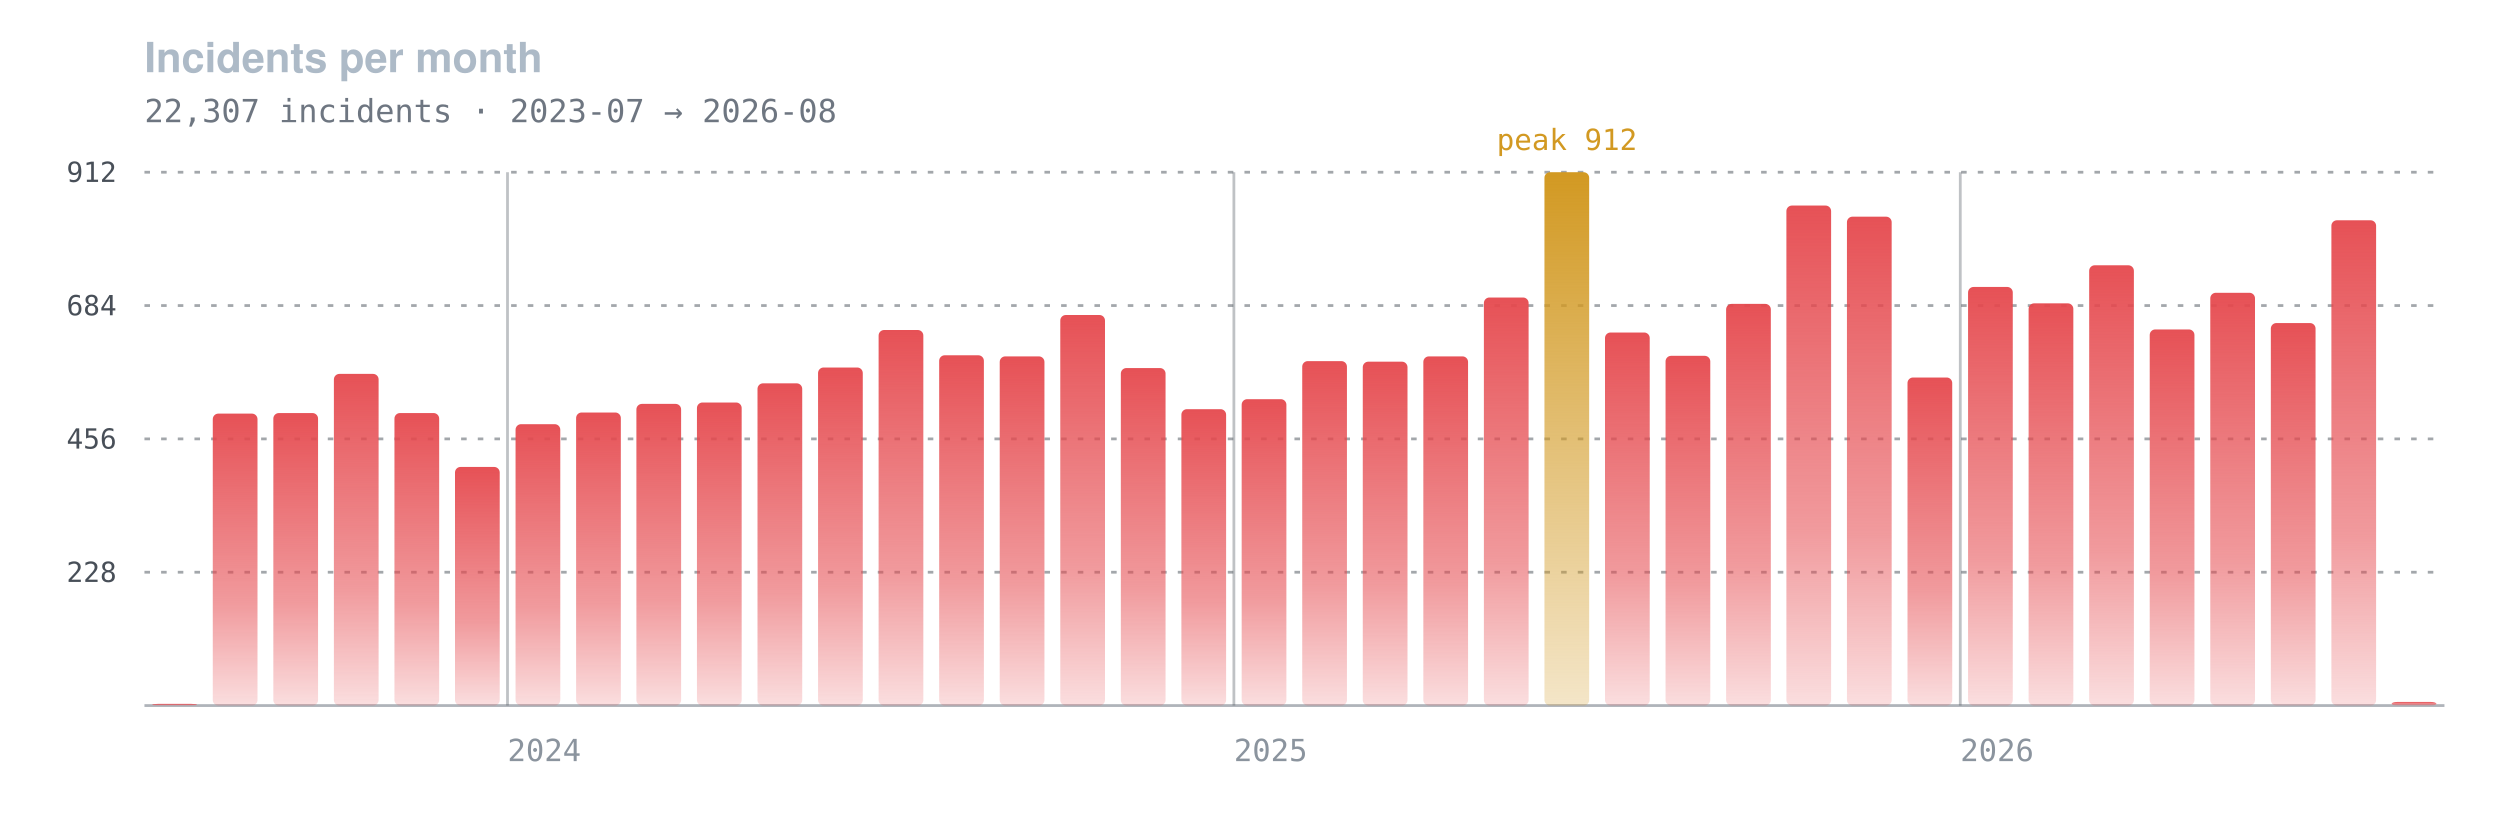
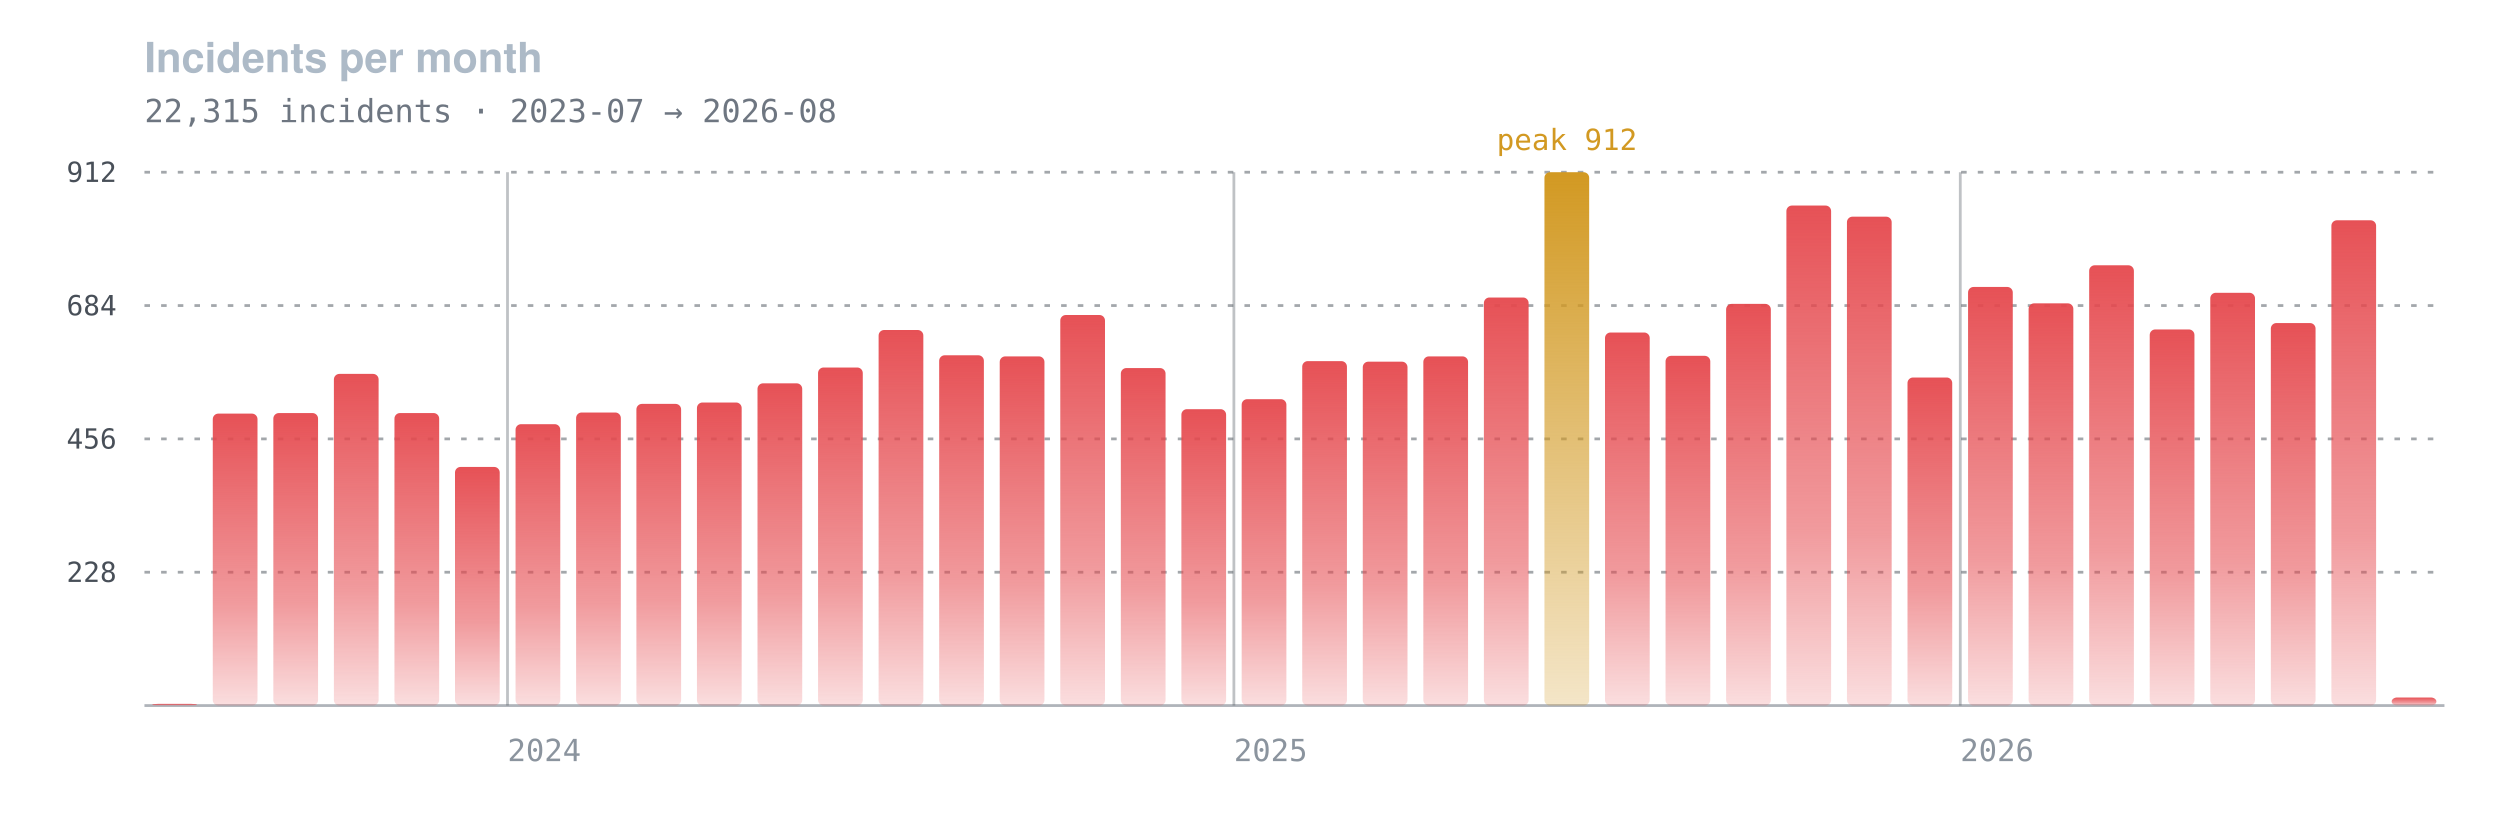
<svg xmlns="http://www.w3.org/2000/svg" viewBox="0 0 900 300" width="900" height="300" role="img">
  <defs>
    <linearGradient id="bg" x1="0" y1="0" x2="0" y2="1">
      <stop offset="0%" stop-color="#e5484d" stop-opacity="0.95" />
      <stop offset="65%" stop-color="#e5484d" stop-opacity="0.55" />
      <stop offset="100%" stop-color="#e5484d" stop-opacity="0.18" />
    </linearGradient>
    <linearGradient id="pk" x1="0" y1="0" x2="0" y2="1">
      <stop offset="0%" stop-color="#d29922" stop-opacity="1" />
      <stop offset="100%" stop-color="#d29922" stop-opacity="0.25" />
    </linearGradient>
  </defs>
  <text x="52" y="26" fill="#adbac7" font-size="15" font-family="-apple-system,BlinkMacSystemFont,Segoe UI,Helvetica,Arial,sans-serif" font-weight="600">Incidents per month</text>
-   <text x="52" y="44" fill="#6e7681" font-size="11.5" font-family="ui-monospace,SFMono-Regular,Menlo,Consolas,monospace">22,307 incidents · 2023-07 → 2026-08</text>
+   <text x="52" y="44" fill="#6e7681" font-size="11.5" font-family="ui-monospace,SFMono-Regular,Menlo,Consolas,monospace">22,315 incidents · 2023-07 → 2026-08</text>
  <line x1="52" y1="206.0" x2="880" y2="206.0" stroke="#484f58" stroke-width="1" stroke-dasharray="2 4" opacity="0.5" />
  <text x="42" y="209.5" fill="#484f58" font-size="10" font-family="ui-monospace,SFMono-Regular,Menlo,Consolas,monospace" text-anchor="end">228</text>
  <line x1="52" y1="158.0" x2="880" y2="158.0" stroke="#484f58" stroke-width="1" stroke-dasharray="2 4" opacity="0.5" />
  <text x="42" y="161.5" fill="#484f58" font-size="10" font-family="ui-monospace,SFMono-Regular,Menlo,Consolas,monospace" text-anchor="end">456</text>
  <line x1="52" y1="110.0" x2="880" y2="110.0" stroke="#484f58" stroke-width="1" stroke-dasharray="2 4" opacity="0.5" />
  <text x="42" y="113.5" fill="#484f58" font-size="10" font-family="ui-monospace,SFMono-Regular,Menlo,Consolas,monospace" text-anchor="end">684</text>
  <line x1="52" y1="62.0" x2="880" y2="62.0" stroke="#484f58" stroke-width="1" stroke-dasharray="2 4" opacity="0.5" />
  <text x="42" y="65.5" fill="#484f58" font-size="10" font-family="ui-monospace,SFMono-Regular,Menlo,Consolas,monospace" text-anchor="end">912</text>
  <line x1="52" y1="254" x2="880" y2="254" stroke="#6e7681" stroke-width="1" opacity="0.55" />
  <rect x="54.8" y="253.4" width="16.1" height="0.6" rx="2" fill="url(#bg)" />
  <rect x="76.6" y="148.9" width="16.1" height="105.1" rx="2" fill="url(#bg)" />
  <rect x="98.4" y="148.7" width="16.1" height="105.3" rx="2" fill="url(#bg)" />
  <rect x="120.2" y="134.6" width="16.1" height="119.4" rx="2" fill="url(#bg)" />
  <rect x="142.0" y="148.7" width="16.1" height="105.3" rx="2" fill="url(#bg)" />
  <rect x="163.8" y="168.1" width="16.1" height="85.9" rx="2" fill="url(#bg)" />
  <rect x="185.6" y="152.7" width="16.1" height="101.3" rx="2" fill="url(#bg)" />
  <line x1="182.7" y1="62" x2="182.7" y2="254" stroke="#484f58" stroke-width="1" opacity="0.35" />
  <text x="182.7" y="274" fill="#8b949e" font-size="11" font-family="ui-monospace,SFMono-Regular,Menlo,Consolas,monospace">2024</text>
  <rect x="207.4" y="148.5" width="16.1" height="105.5" rx="2" fill="url(#bg)" />
  <rect x="229.1" y="145.4" width="16.1" height="108.6" rx="2" fill="url(#bg)" />
  <rect x="250.9" y="144.9" width="16.1" height="109.1" rx="2" fill="url(#bg)" />
  <rect x="272.7" y="138.0" width="16.1" height="116.0" rx="2" fill="url(#bg)" />
  <rect x="294.5" y="132.3" width="16.1" height="121.7" rx="2" fill="url(#bg)" />
  <rect x="316.3" y="118.8" width="16.1" height="135.2" rx="2" fill="url(#bg)" />
  <rect x="338.1" y="127.9" width="16.1" height="126.1" rx="2" fill="url(#bg)" />
  <rect x="359.9" y="128.3" width="16.1" height="125.7" rx="2" fill="url(#bg)" />
  <rect x="381.7" y="113.4" width="16.1" height="140.6" rx="2" fill="url(#bg)" />
  <rect x="403.5" y="132.5" width="16.1" height="121.5" rx="2" fill="url(#bg)" />
  <rect x="425.3" y="147.3" width="16.1" height="106.7" rx="2" fill="url(#bg)" />
  <rect x="447.0" y="143.7" width="16.1" height="110.3" rx="2" fill="url(#bg)" />
  <line x1="444.2" y1="62" x2="444.2" y2="254" stroke="#484f58" stroke-width="1" opacity="0.35" />
  <text x="444.2" y="274" fill="#8b949e" font-size="11" font-family="ui-monospace,SFMono-Regular,Menlo,Consolas,monospace">2025</text>
  <rect x="468.8" y="130.0" width="16.1" height="124.0" rx="2" fill="url(#bg)" />
  <rect x="490.6" y="130.2" width="16.1" height="123.8" rx="2" fill="url(#bg)" />
  <rect x="512.4" y="128.3" width="16.1" height="125.7" rx="2" fill="url(#bg)" />
  <rect x="534.2" y="107.1" width="16.1" height="146.9" rx="2" fill="url(#bg)" />
  <rect x="556.0" y="62.0" width="16.1" height="192.0" rx="2" fill="url(#pk)" />
  <rect x="577.8" y="119.7" width="16.1" height="134.3" rx="2" fill="url(#bg)" />
  <rect x="599.6" y="128.1" width="16.1" height="125.9" rx="2" fill="url(#bg)" />
  <rect x="621.4" y="109.4" width="16.1" height="144.6" rx="2" fill="url(#bg)" />
  <rect x="643.1" y="74.0" width="16.1" height="180.0" rx="2" fill="url(#bg)" />
  <rect x="664.9" y="78.0" width="16.1" height="176.0" rx="2" fill="url(#bg)" />
  <rect x="686.7" y="135.9" width="16.1" height="118.1" rx="2" fill="url(#bg)" />
  <rect x="708.5" y="103.3" width="16.1" height="150.7" rx="2" fill="url(#bg)" />
  <line x1="705.7" y1="62" x2="705.7" y2="254" stroke="#484f58" stroke-width="1" opacity="0.35" />
  <text x="705.7" y="274" fill="#8b949e" font-size="11" font-family="ui-monospace,SFMono-Regular,Menlo,Consolas,monospace">2026</text>
  <rect x="730.3" y="109.2" width="16.1" height="144.8" rx="2" fill="url(#bg)" />
  <rect x="752.1" y="95.5" width="16.1" height="158.5" rx="2" fill="url(#bg)" />
  <rect x="773.9" y="118.6" width="16.1" height="135.4" rx="2" fill="url(#bg)" />
  <rect x="795.7" y="105.4" width="16.1" height="148.6" rx="2" fill="url(#bg)" />
  <rect x="817.5" y="116.3" width="16.1" height="137.7" rx="2" fill="url(#bg)" />
  <rect x="839.3" y="79.3" width="16.1" height="174.7" rx="2" fill="url(#bg)" />
-   <rect x="861.0" y="252.7" width="16.1" height="1.3" rx="2" fill="url(#bg)" />
+   <rect x="861.0" y="251.1" width="16.1" height="2.9" rx="2" fill="url(#bg)" />
  <text x="564.1" y="54.0" fill="#d29922" font-size="10.5" font-family="ui-monospace,SFMono-Regular,Menlo,Consolas,monospace" text-anchor="middle">peak 912</text>
</svg>
